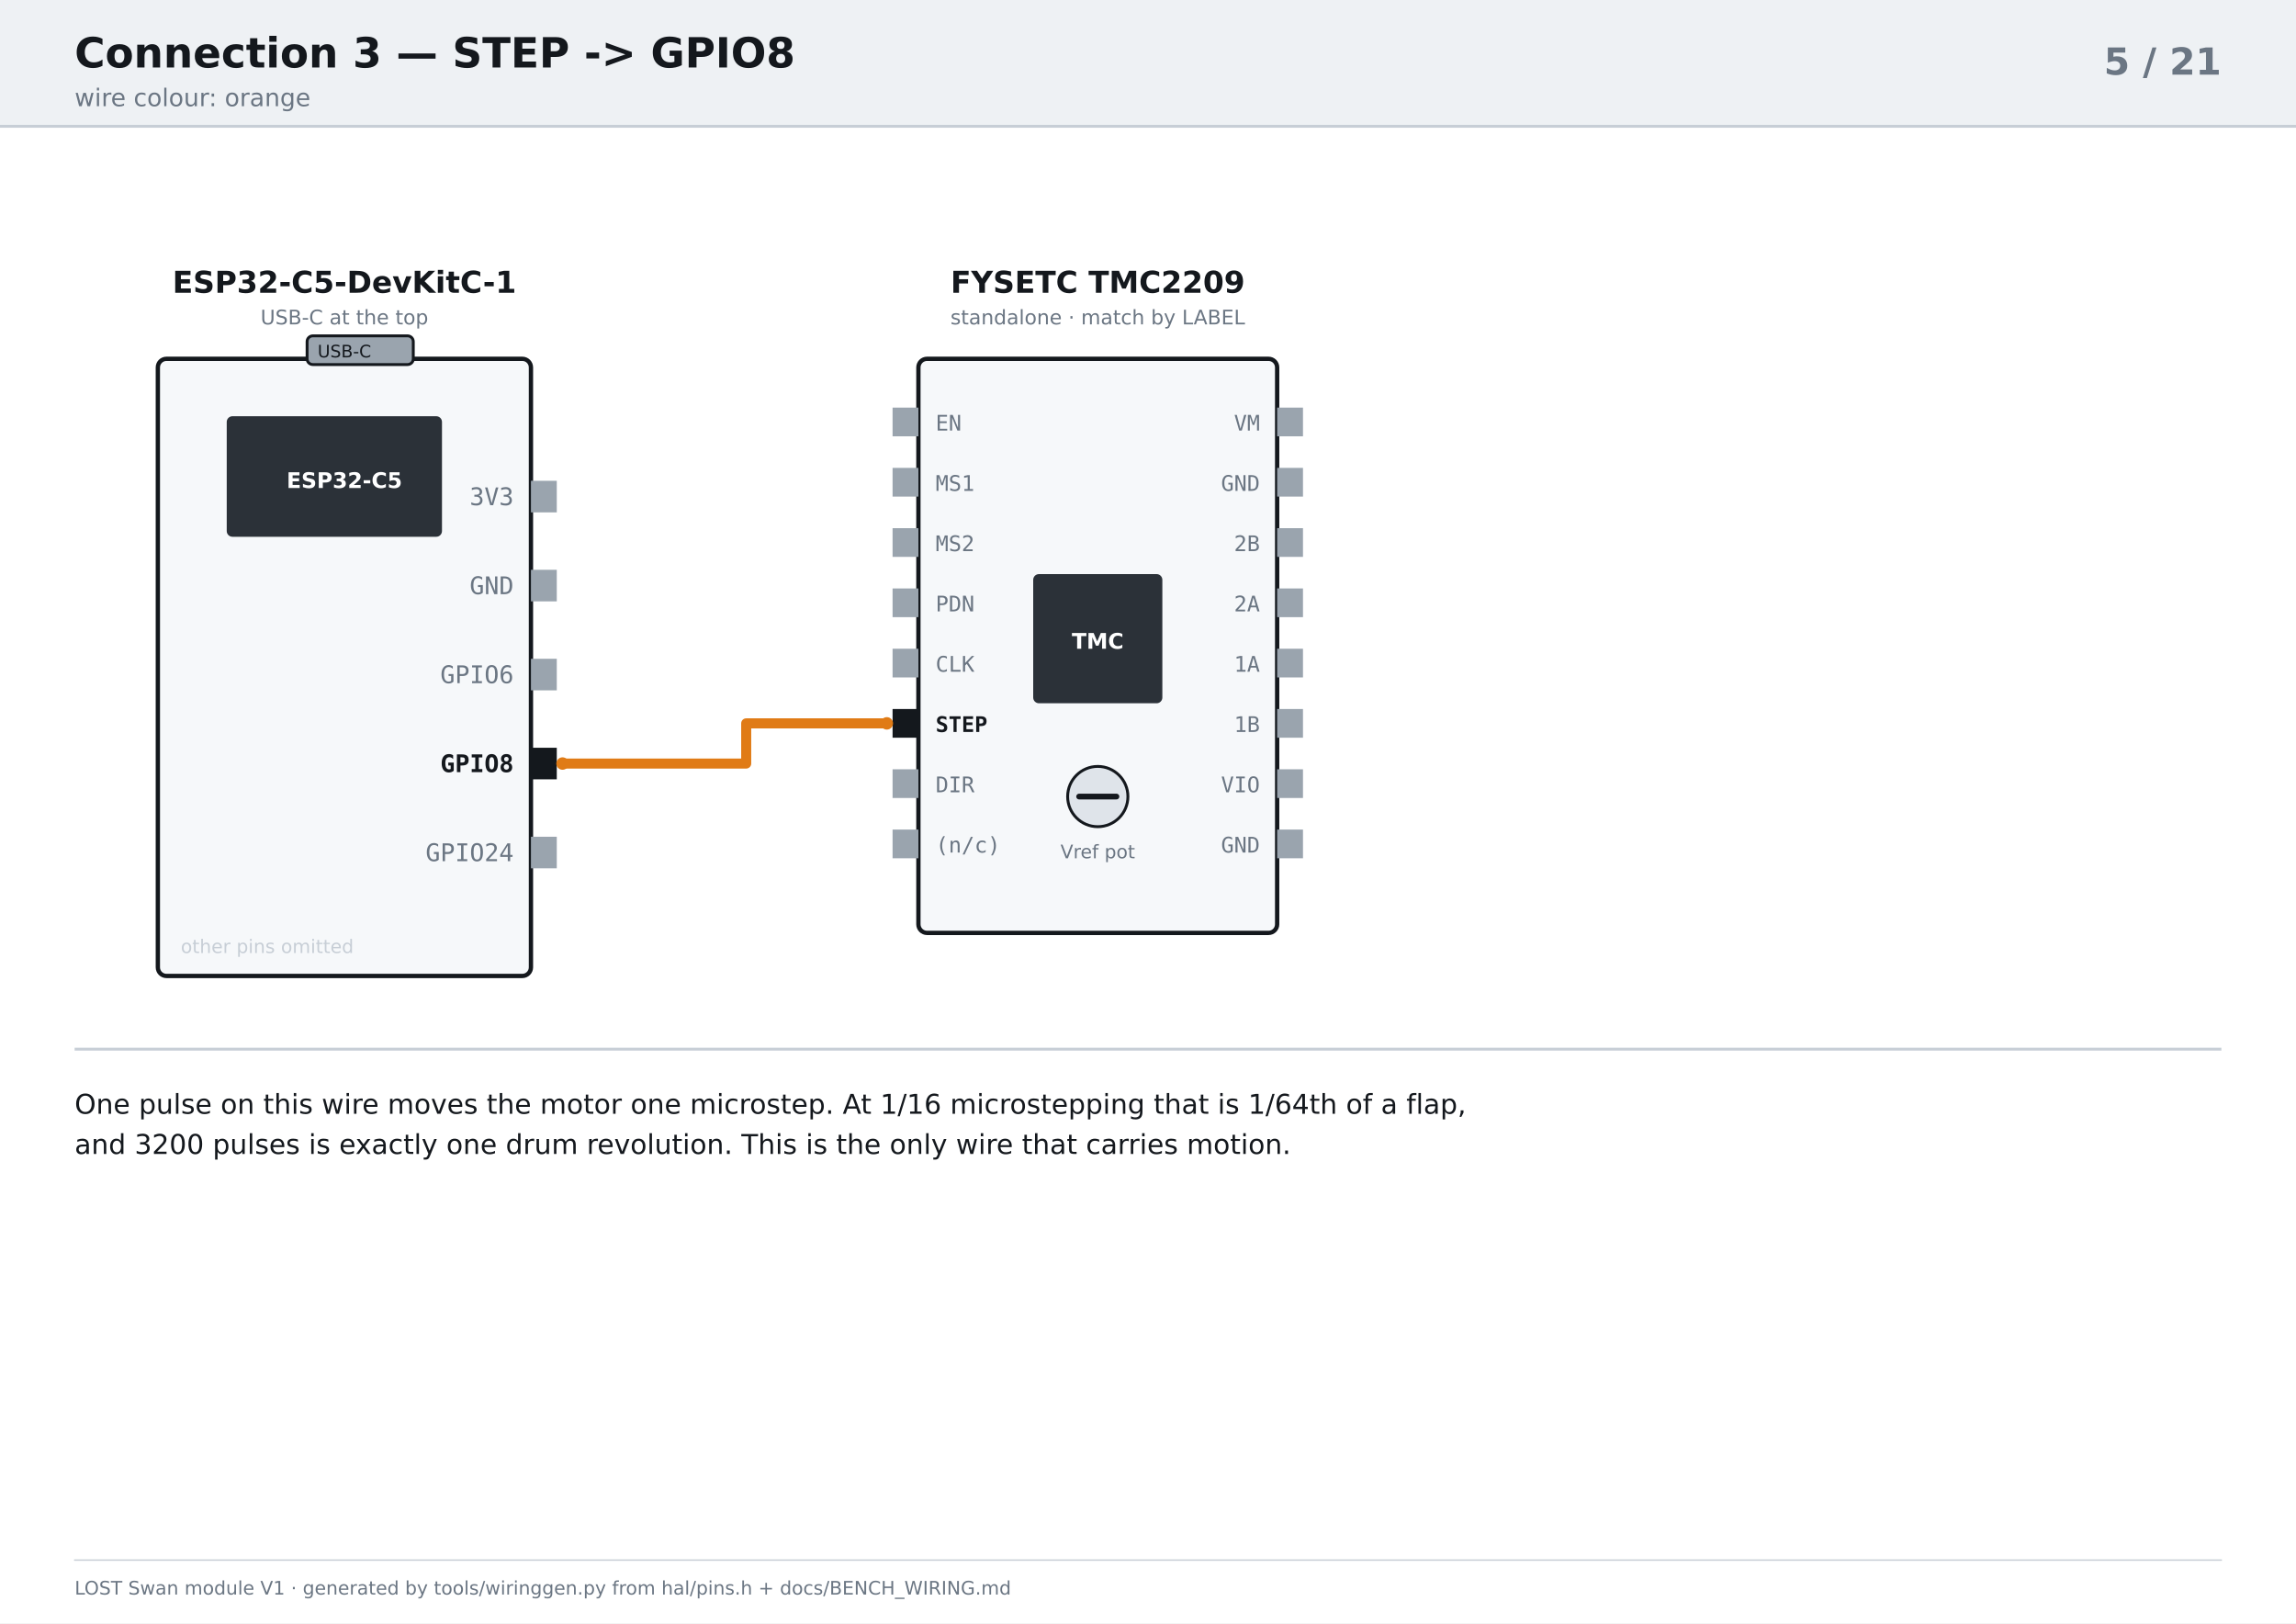
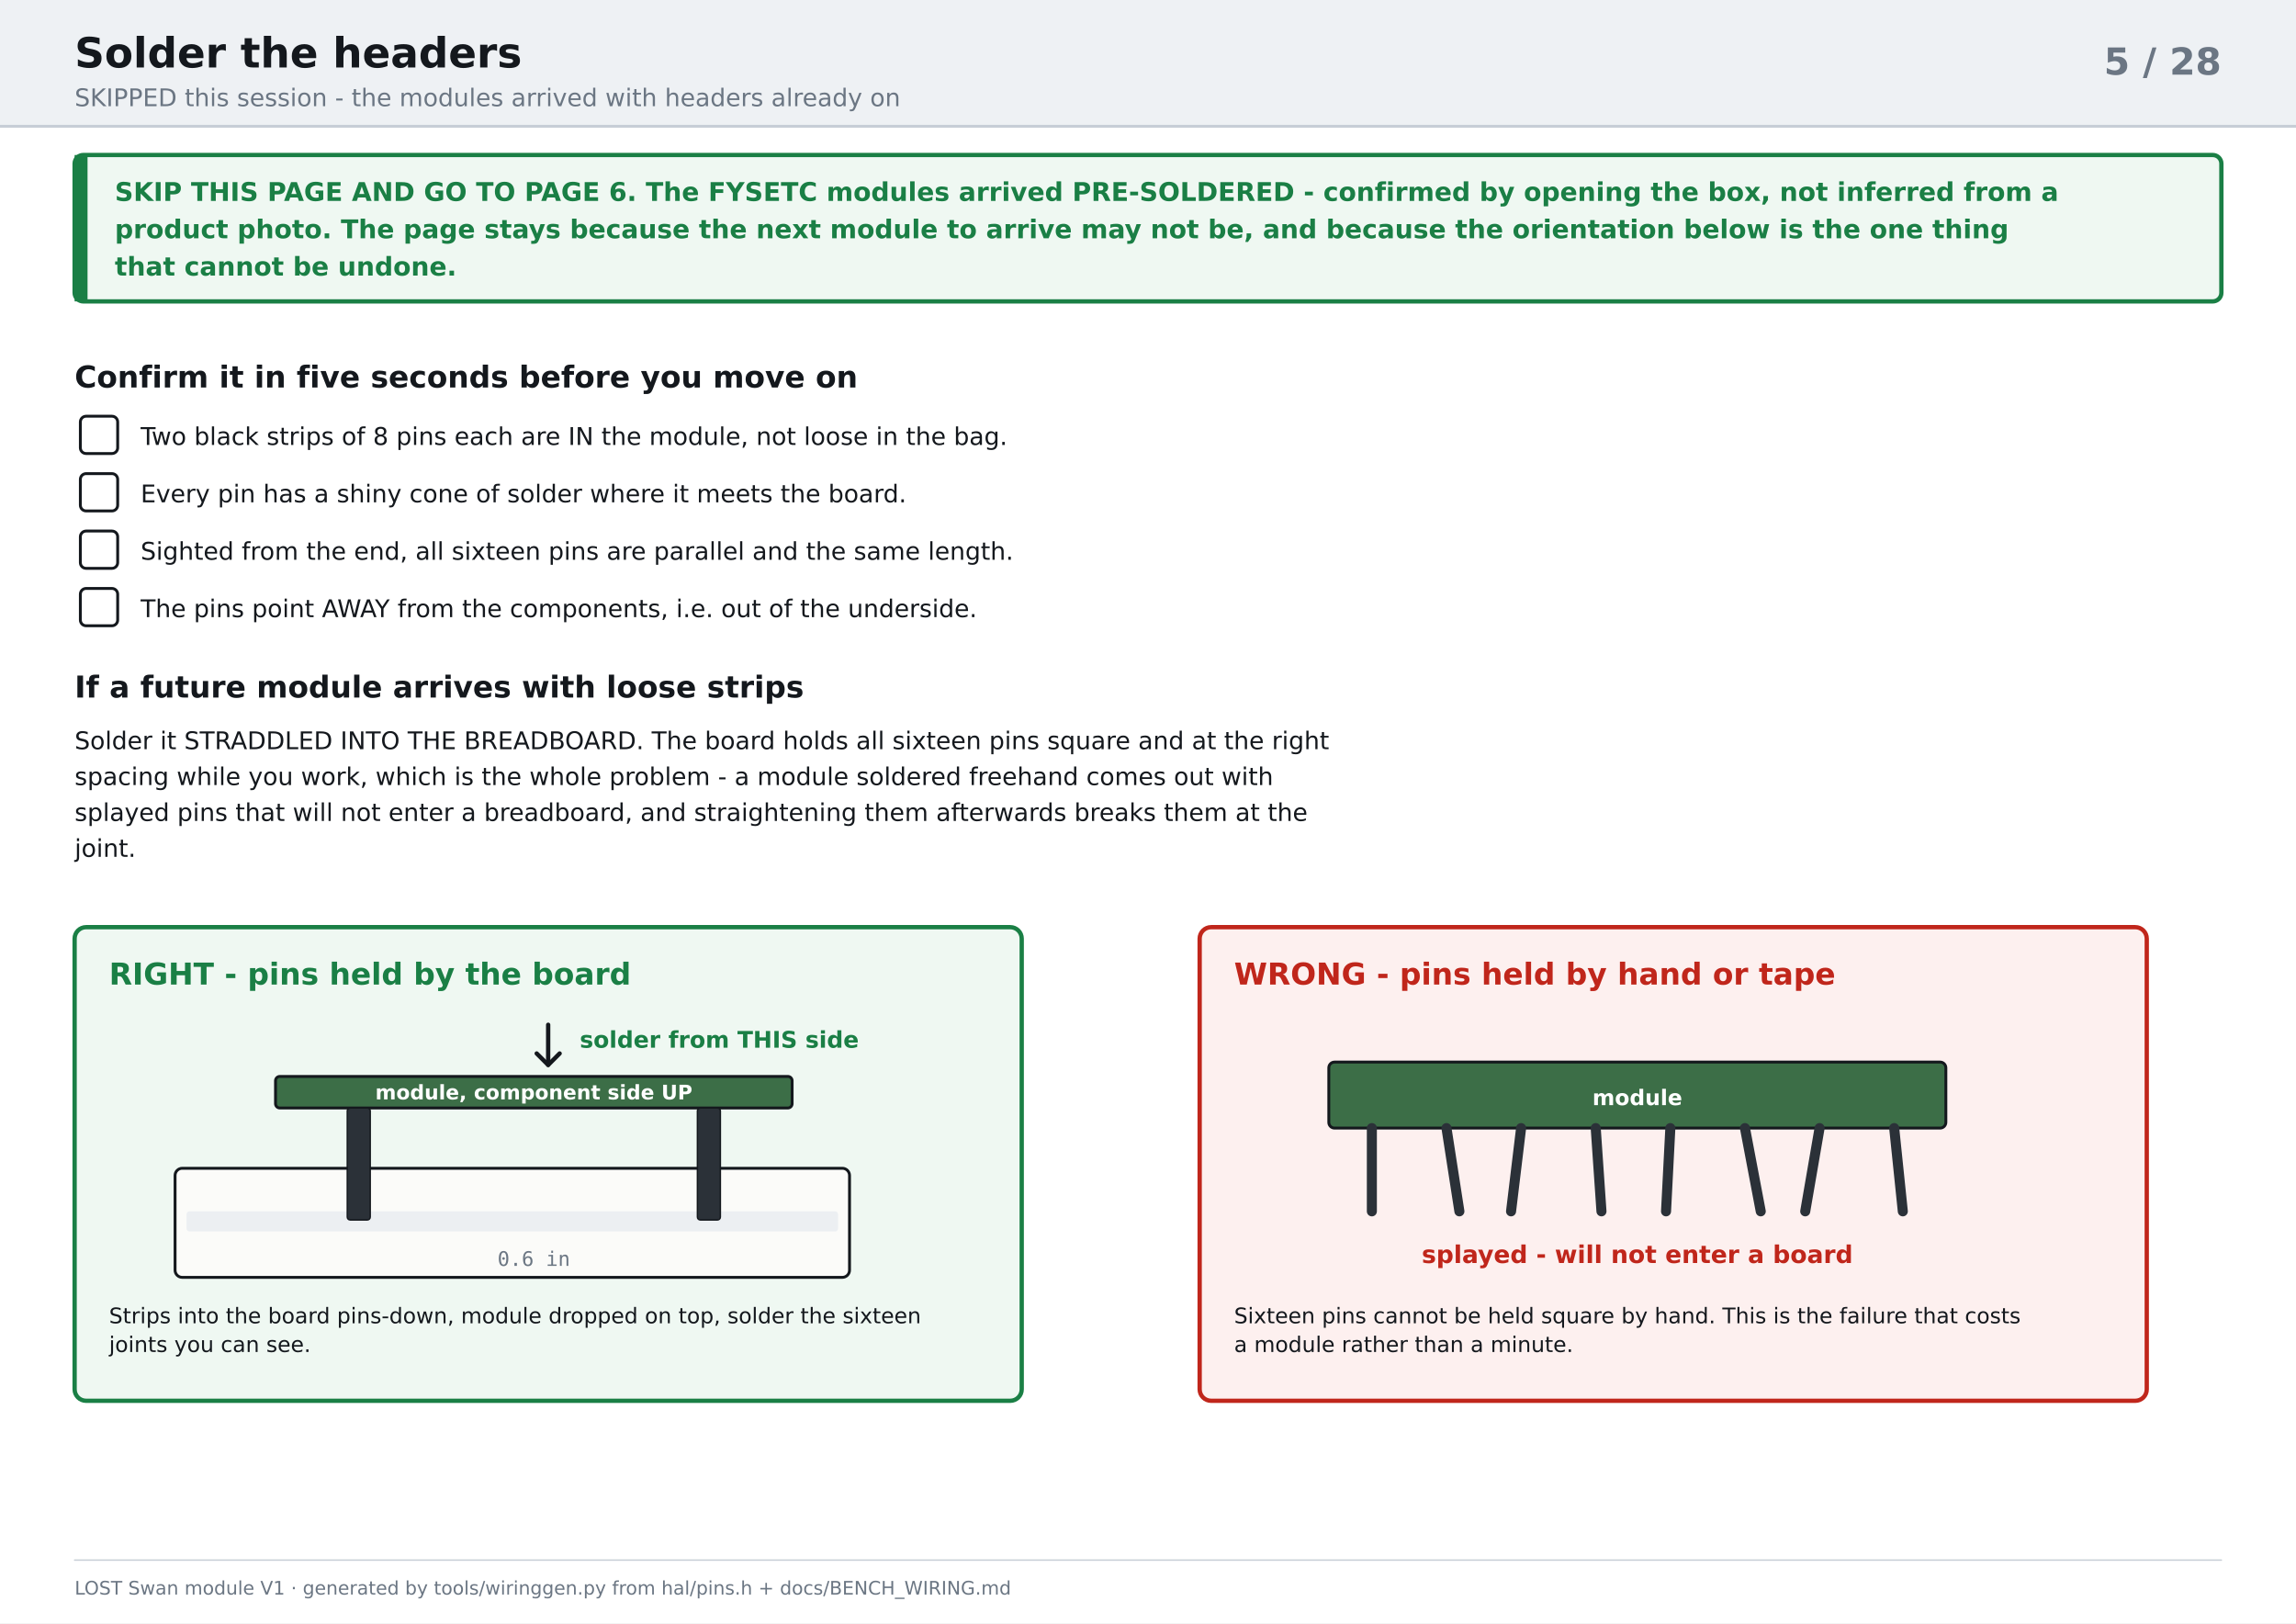
<svg xmlns="http://www.w3.org/2000/svg" width="1600" height="1131" viewBox="0 0 1600 1131">
  <rect width="1600" height="1131" fill="#ffffff" />
  <rect x="0" y="0" width="1600" height="88" fill="#eef1f4" />
  <line x1="0" y1="88" x2="1600" y2="88" stroke="#c7ced6" stroke-width="2" />
-   <text x="52" y="47" font-family="DejaVu Sans, Verdana, Geneva, sans-serif" font-size="29" fill="#14181d" text-anchor="start" font-weight="bold">Connection 3  —  STEP  -&gt;  GPIO8</text>
-   <text x="52" y="74" font-family="DejaVu Sans, Verdana, Geneva, sans-serif" font-size="17" fill="#6b7683" text-anchor="start" font-weight="normal">wire colour: orange</text>
-   <text x="1548" y="52" font-family="DejaVu Sans, Verdana, Geneva, sans-serif" font-size="26" fill="#6b7683" text-anchor="end" font-weight="bold">5 / 21</text>
-   <rect x="640" y="250" width="250" height="400" rx="6" fill="#f6f8fa" stroke="#14181d" stroke-width="3" />
-   <text x="765" y="204" font-family="DejaVu Sans, Verdana, Geneva, sans-serif" font-size="21" fill="#14181d" text-anchor="middle" font-weight="bold">FYSETC TMC2209</text>
-   <text x="765" y="226" font-family="DejaVu Sans, Verdana, Geneva, sans-serif" font-size="14" fill="#6b7683" text-anchor="middle" font-weight="normal">standalone  ·  match by LABEL</text>
-   <rect x="720" y="400" width="90" height="90" rx="4" fill="#2b3138" stroke="none" stroke-width="2" />
-   <text x="765" y="452" font-family="DejaVu Sans, Verdana, Geneva, sans-serif" font-size="15" fill="#ffffff" text-anchor="middle" font-weight="bold">TMC</text>
-   <circle cx="765" cy="555" r="21" fill="#dfe4ea" stroke="#14181d" stroke-width="2" />
-   <line x1="752" y1="555" x2="778" y2="555" stroke="#14181d" stroke-width="4" stroke-linecap="round" />
-   <text x="765" y="598" font-family="DejaVu Sans, Verdana, Geneva, sans-serif" font-size="13" fill="#6b7683" text-anchor="middle" font-weight="normal">Vref pot</text>
-   <rect x="622" y="284" width="18" height="20" rx="0" fill="#9aa4ae" stroke="none" stroke-width="2" />
-   <text x="652" y="300" font-family="DejaVu Sans Mono, Consolas, monospace" font-size="15" fill="#6b7683" text-anchor="start" font-weight="normal">EN</text>
-   <rect x="622" y="326" width="18" height="20" rx="0" fill="#9aa4ae" stroke="none" stroke-width="2" />
-   <text x="652" y="342" font-family="DejaVu Sans Mono, Consolas, monospace" font-size="15" fill="#6b7683" text-anchor="start" font-weight="normal">MS1</text>
-   <rect x="622" y="368" width="18" height="20" rx="0" fill="#9aa4ae" stroke="none" stroke-width="2" />
-   <text x="652" y="384" font-family="DejaVu Sans Mono, Consolas, monospace" font-size="15" fill="#6b7683" text-anchor="start" font-weight="normal">MS2</text>
-   <rect x="622" y="410" width="18" height="20" rx="0" fill="#9aa4ae" stroke="none" stroke-width="2" />
-   <text x="652" y="426" font-family="DejaVu Sans Mono, Consolas, monospace" font-size="15" fill="#6b7683" text-anchor="start" font-weight="normal">PDN</text>
-   <rect x="622" y="452" width="18" height="20" rx="0" fill="#9aa4ae" stroke="none" stroke-width="2" />
-   <text x="652" y="468" font-family="DejaVu Sans Mono, Consolas, monospace" font-size="15" fill="#6b7683" text-anchor="start" font-weight="normal">CLK</text>
-   <rect x="622" y="494" width="18" height="20" rx="0" fill="#14181d" stroke="none" stroke-width="2" />
-   <text x="652" y="510" font-family="DejaVu Sans Mono, Consolas, monospace" font-size="15" fill="#14181d" text-anchor="start" font-weight="bold">STEP</text>
-   <rect x="622" y="536" width="18" height="20" rx="0" fill="#9aa4ae" stroke="none" stroke-width="2" />
-   <text x="652" y="552" font-family="DejaVu Sans Mono, Consolas, monospace" font-size="15" fill="#6b7683" text-anchor="start" font-weight="normal">DIR</text>
-   <rect x="622" y="578" width="18" height="20" rx="0" fill="#9aa4ae" stroke="none" stroke-width="2" />
-   <text x="652" y="594" font-family="DejaVu Sans Mono, Consolas, monospace" font-size="15" fill="#6b7683" text-anchor="start" font-weight="normal">(n/c)</text>
-   <rect x="890" y="284" width="18" height="20" rx="0" fill="#9aa4ae" stroke="none" stroke-width="2" />
-   <text x="878" y="300" font-family="DejaVu Sans Mono, Consolas, monospace" font-size="15" fill="#6b7683" text-anchor="end" font-weight="normal">VM</text>
-   <rect x="890" y="326" width="18" height="20" rx="0" fill="#9aa4ae" stroke="none" stroke-width="2" />
-   <text x="878" y="342" font-family="DejaVu Sans Mono, Consolas, monospace" font-size="15" fill="#6b7683" text-anchor="end" font-weight="normal">GND</text>
-   <rect x="890" y="368" width="18" height="20" rx="0" fill="#9aa4ae" stroke="none" stroke-width="2" />
-   <text x="878" y="384" font-family="DejaVu Sans Mono, Consolas, monospace" font-size="15" fill="#6b7683" text-anchor="end" font-weight="normal">2B</text>
-   <rect x="890" y="410" width="18" height="20" rx="0" fill="#9aa4ae" stroke="none" stroke-width="2" />
-   <text x="878" y="426" font-family="DejaVu Sans Mono, Consolas, monospace" font-size="15" fill="#6b7683" text-anchor="end" font-weight="normal">2A</text>
-   <rect x="890" y="452" width="18" height="20" rx="0" fill="#9aa4ae" stroke="none" stroke-width="2" />
-   <text x="878" y="468" font-family="DejaVu Sans Mono, Consolas, monospace" font-size="15" fill="#6b7683" text-anchor="end" font-weight="normal">1A</text>
-   <rect x="890" y="494" width="18" height="20" rx="0" fill="#9aa4ae" stroke="none" stroke-width="2" />
-   <text x="878" y="510" font-family="DejaVu Sans Mono, Consolas, monospace" font-size="15" fill="#6b7683" text-anchor="end" font-weight="normal">1B</text>
-   <rect x="890" y="536" width="18" height="20" rx="0" fill="#9aa4ae" stroke="none" stroke-width="2" />
-   <text x="878" y="552" font-family="DejaVu Sans Mono, Consolas, monospace" font-size="15" fill="#6b7683" text-anchor="end" font-weight="normal">VIO</text>
-   <rect x="890" y="578" width="18" height="20" rx="0" fill="#9aa4ae" stroke="none" stroke-width="2" />
-   <text x="878" y="594" font-family="DejaVu Sans Mono, Consolas, monospace" font-size="15" fill="#6b7683" text-anchor="end" font-weight="normal">GND</text>
-   <rect x="110" y="250" width="260" height="430" rx="6" fill="#f6f8fa" stroke="#14181d" stroke-width="3" />
-   <text x="240" y="204" font-family="DejaVu Sans, Verdana, Geneva, sans-serif" font-size="21" fill="#14181d" text-anchor="middle" font-weight="bold">ESP32-C5-DevKitC-1</text>
-   <text x="240" y="226" font-family="DejaVu Sans, Verdana, Geneva, sans-serif" font-size="14" fill="#6b7683" text-anchor="middle" font-weight="normal">USB-C at the top</text>
-   <rect x="214" y="234" width="74" height="20" rx="4" fill="#9aa4ae" stroke="#14181d" stroke-width="2" />
-   <text x="240" y="249" font-family="DejaVu Sans, Verdana, Geneva, sans-serif" font-size="12" fill="#14181d" text-anchor="middle" font-weight="normal">USB-C</text>
-   <rect x="158" y="290" width="150" height="84" rx="4" fill="#2b3138" stroke="none" stroke-width="2" />
-   <text x="240" y="340" font-family="DejaVu Sans, Verdana, Geneva, sans-serif" font-size="15" fill="#ffffff" text-anchor="middle" font-weight="bold">ESP32-C5</text>
-   <rect x="370" y="335" width="18" height="22" rx="0" fill="#9aa4ae" stroke="none" stroke-width="2" />
-   <text x="358" y="352" font-family="DejaVu Sans Mono, Consolas, monospace" font-size="17" fill="#6b7683" text-anchor="end" font-weight="normal">3V3</text>
-   <rect x="370" y="397" width="18" height="22" rx="0" fill="#9aa4ae" stroke="none" stroke-width="2" />
-   <text x="358" y="414" font-family="DejaVu Sans Mono, Consolas, monospace" font-size="17" fill="#6b7683" text-anchor="end" font-weight="normal">GND</text>
-   <rect x="370" y="459" width="18" height="22" rx="0" fill="#9aa4ae" stroke="none" stroke-width="2" />
-   <text x="358" y="476" font-family="DejaVu Sans Mono, Consolas, monospace" font-size="17" fill="#6b7683" text-anchor="end" font-weight="normal">GPIO6</text>
-   <rect x="370" y="521" width="18" height="22" rx="0" fill="#14181d" stroke="none" stroke-width="2" />
-   <text x="358" y="538" font-family="DejaVu Sans Mono, Consolas, monospace" font-size="17" fill="#14181d" text-anchor="end" font-weight="bold">GPIO8</text>
-   <rect x="370" y="583" width="18" height="22" rx="0" fill="#9aa4ae" stroke="none" stroke-width="2" />
-   <text x="358" y="600" font-family="DejaVu Sans Mono, Consolas, monospace" font-size="17" fill="#6b7683" text-anchor="end" font-weight="normal">GPIO24</text>
-   <text x="126" y="664" font-family="DejaVu Sans, Verdana, Geneva, sans-serif" font-size="13" fill="#c7ced6" text-anchor="start" font-weight="normal">other pins omitted</text>
-   <polyline points="618,504 520,504 520,532 392,532" fill="none" stroke="#e07b16" stroke-width="7" stroke-linecap="round" stroke-linejoin="round" />
-   <circle cx="618" cy="504" r="4.34" fill="#e07b16" stroke="none" stroke-width="1" />
-   <circle cx="392" cy="532" r="4.34" fill="#e07b16" stroke="none" stroke-width="1" />
-   <rect x="52" y="730" width="1496" height="2" rx="0" fill="#c7ced6" stroke="none" stroke-width="2" />
-   <text x="52" y="776" font-family="DejaVu Sans, Verdana, Geneva, sans-serif" font-size="19" fill="#14181d" text-anchor="start" font-weight="normal">One pulse on this wire moves the motor one microstep. At 1/16 microstepping that is 1/64th of a flap,</text>
-   <text x="52" y="804" font-family="DejaVu Sans, Verdana, Geneva, sans-serif" font-size="19" fill="#14181d" text-anchor="start" font-weight="normal">and 3200 pulses is exactly one drum revolution. This is the only wire that carries motion.</text>
+   <text x="52" y="47" font-family="DejaVu Sans, Verdana, Geneva, sans-serif" font-size="29" fill="#14181d" text-anchor="start" font-weight="bold">Solder the headers</text>
+   <text x="52" y="74" font-family="DejaVu Sans, Verdana, Geneva, sans-serif" font-size="17" fill="#6b7683" text-anchor="start" font-weight="normal">SKIPPED this session - the modules arrived with headers already on</text>
+   <text x="1548" y="52" font-family="DejaVu Sans, Verdana, Geneva, sans-serif" font-size="26" fill="#6b7683" text-anchor="end" font-weight="bold">5 / 28</text>
+   <rect x="52" y="108" width="1496" height="102" rx="6" fill="#eff8f2" stroke="#1a7f45" stroke-width="3" />
+   <rect x="52" y="108" width="9" height="102" rx="0" fill="#1a7f45" stroke="none" stroke-width="2" />
+   <text x="80" y="140" font-family="DejaVu Sans, Verdana, Geneva, sans-serif" font-size="18" fill="#1a7f45" text-anchor="start" font-weight="bold">SKIP THIS PAGE AND GO TO PAGE 6. The FYSETC modules arrived PRE-SOLDERED - confirmed by opening the box, not inferred from a</text>
+   <text x="80" y="166" font-family="DejaVu Sans, Verdana, Geneva, sans-serif" font-size="18" fill="#1a7f45" text-anchor="start" font-weight="bold">product photo. The page stays because the next module to arrive may not be, and because the orientation below is the one thing</text>
+   <text x="80" y="192" font-family="DejaVu Sans, Verdana, Geneva, sans-serif" font-size="18" fill="#1a7f45" text-anchor="start" font-weight="bold">that cannot be undone.</text>
+   <text x="52" y="270" font-family="DejaVu Sans, Verdana, Geneva, sans-serif" font-size="21" fill="#14181d" text-anchor="start" font-weight="bold">Confirm it in five seconds before you move on</text>
+   <rect x="56" y="290" width="26" height="26" rx="4" fill="none" stroke="#14181d" stroke-width="2" />
+   <text x="98" y="310" font-family="DejaVu Sans, Verdana, Geneva, sans-serif" font-size="17" fill="#14181d" text-anchor="start" font-weight="normal">Two black strips of 8 pins each are IN the module, not loose in the bag.</text>
+   <rect x="56" y="330" width="26" height="26" rx="4" fill="none" stroke="#14181d" stroke-width="2" />
+   <text x="98" y="350" font-family="DejaVu Sans, Verdana, Geneva, sans-serif" font-size="17" fill="#14181d" text-anchor="start" font-weight="normal">Every pin has a shiny cone of solder where it meets the board.</text>
+   <rect x="56" y="370" width="26" height="26" rx="4" fill="none" stroke="#14181d" stroke-width="2" />
+   <text x="98" y="390" font-family="DejaVu Sans, Verdana, Geneva, sans-serif" font-size="17" fill="#14181d" text-anchor="start" font-weight="normal">Sighted from the end, all sixteen pins are parallel and the same length.</text>
+   <rect x="56" y="410" width="26" height="26" rx="4" fill="none" stroke="#14181d" stroke-width="2" />
+   <text x="98" y="430" font-family="DejaVu Sans, Verdana, Geneva, sans-serif" font-size="17" fill="#14181d" text-anchor="start" font-weight="normal">The pins point AWAY from the components, i.e. out of the underside.</text>
+   <text x="52" y="486" font-family="DejaVu Sans, Verdana, Geneva, sans-serif" font-size="21" fill="#14181d" text-anchor="start" font-weight="bold">If a future module arrives with loose strips</text>
+   <text x="52" y="522" font-family="DejaVu Sans, Verdana, Geneva, sans-serif" font-size="17" fill="#14181d" text-anchor="start" font-weight="normal">Solder it STRADDLED INTO THE BREADBOARD. The board holds all sixteen pins square and at the right</text>
+   <text x="52" y="547" font-family="DejaVu Sans, Verdana, Geneva, sans-serif" font-size="17" fill="#14181d" text-anchor="start" font-weight="normal">spacing while you work, which is the whole problem - a module soldered freehand comes out with</text>
+   <text x="52" y="572" font-family="DejaVu Sans, Verdana, Geneva, sans-serif" font-size="17" fill="#14181d" text-anchor="start" font-weight="normal">splayed pins that will not enter a breadboard, and straightening them afterwards breaks them at the</text>
+   <text x="52" y="597" font-family="DejaVu Sans, Verdana, Geneva, sans-serif" font-size="17" fill="#14181d" text-anchor="start" font-weight="normal">joint.</text>
+   <rect x="52" y="646" width="660" height="330" rx="8" fill="#eff8f2" stroke="#1a7f45" stroke-width="3" />
+   <text x="76" y="686" font-family="DejaVu Sans, Verdana, Geneva, sans-serif" font-size="21" fill="#1a7f45" text-anchor="start" font-weight="bold">RIGHT  -  pins held by the board</text>
+   <rect x="836" y="646" width="660" height="330" rx="8" fill="#fdf0ef" stroke="#c0261b" stroke-width="3" />
+   <text x="860" y="686" font-family="DejaVu Sans, Verdana, Geneva, sans-serif" font-size="21" fill="#c0261b" text-anchor="start" font-weight="bold">WRONG  -  pins held by hand or tape</text>
+   <polyline points="382,714 382,742" fill="none" stroke="#14181d" stroke-width="3" stroke-linecap="round" stroke-linejoin="round" />
+   <polyline points="374,734 382,742 390,734" fill="none" stroke="#14181d" stroke-width="3" stroke-linecap="round" stroke-linejoin="round" />
+   <text x="404" y="730" font-family="DejaVu Sans, Verdana, Geneva, sans-serif" font-size="16" fill="#1a7f45" text-anchor="start" font-weight="bold">solder from THIS side</text>
+   <rect x="192" y="750" width="360" height="22" rx="3" fill="#3c6e47" stroke="#14181d" stroke-width="2" />
+   <text x="372" y="766" font-family="DejaVu Sans, Verdana, Geneva, sans-serif" font-size="14" fill="#ffffff" text-anchor="middle" font-weight="bold">module, component side UP</text>
+   <rect x="122" y="814" width="470" height="76" rx="5" fill="#fbfbf9" stroke="#14181d" stroke-width="2" />
+   <rect x="130" y="844" width="454" height="14" rx="2" fill="#eceff2" stroke="none" stroke-width="2" />
+   <rect x="242" y="772" width="16" height="78" rx="2" fill="#2b3138" stroke="#14181d" stroke-width="1" />
+   <rect x="486" y="772" width="16" height="78" rx="2" fill="#2b3138" stroke="#14181d" stroke-width="1" />
+   <text x="372" y="882" font-family="DejaVu Sans Mono, Consolas, monospace" font-size="14" fill="#6b7683" text-anchor="middle" font-weight="normal">0.6 in</text>
+   <text x="76" y="922" font-family="DejaVu Sans, Verdana, Geneva, sans-serif" font-size="15" fill="#14181d" text-anchor="start" font-weight="normal">Strips into the board pins-down, module dropped on top, solder the sixteen</text>
+   <text x="76" y="942" font-family="DejaVu Sans, Verdana, Geneva, sans-serif" font-size="15" fill="#14181d" text-anchor="start" font-weight="normal">joints you can see.</text>
+   <rect x="926" y="740" width="430" height="46" rx="4" fill="#3c6e47" stroke="#14181d" stroke-width="2" />
+   <text x="1141" y="770" font-family="DejaVu Sans, Verdana, Geneva, sans-serif" font-size="15" fill="#ffffff" text-anchor="middle" font-weight="bold">module</text>
+   <line x1="956" y1="786" x2="956" y2="844" stroke="#2b3138" stroke-width="7" stroke-linecap="round" />
+   <line x1="1008" y1="786" x2="1017" y2="844" stroke="#2b3138" stroke-width="7" stroke-linecap="round" />
+   <line x1="1060" y1="786" x2="1053" y2="844" stroke="#2b3138" stroke-width="7" stroke-linecap="round" />
+   <line x1="1112" y1="786" x2="1116" y2="844" stroke="#2b3138" stroke-width="7" stroke-linecap="round" />
+   <line x1="1164" y1="786" x2="1161" y2="844" stroke="#2b3138" stroke-width="7" stroke-linecap="round" />
+   <line x1="1216" y1="786" x2="1227" y2="844" stroke="#2b3138" stroke-width="7" stroke-linecap="round" />
+   <line x1="1268" y1="786" x2="1258" y2="844" stroke="#2b3138" stroke-width="7" stroke-linecap="round" />
+   <line x1="1320" y1="786" x2="1326" y2="844" stroke="#2b3138" stroke-width="7" stroke-linecap="round" />
+   <text x="1141" y="880" font-family="DejaVu Sans, Verdana, Geneva, sans-serif" font-size="17" fill="#c0261b" text-anchor="middle" font-weight="bold">splayed - will not enter a board</text>
+   <text x="860" y="922" font-family="DejaVu Sans, Verdana, Geneva, sans-serif" font-size="15" fill="#14181d" text-anchor="start" font-weight="normal">Sixteen pins cannot be held square by hand. This is the failure that costs</text>
+   <text x="860" y="942" font-family="DejaVu Sans, Verdana, Geneva, sans-serif" font-size="15" fill="#14181d" text-anchor="start" font-weight="normal">a module rather than a minute.</text>
  <line x1="52" y1="1087" x2="1548" y2="1087" stroke="#c7ced6" stroke-width="1" stroke-linecap="round" />
  <text x="52" y="1111" font-family="DejaVu Sans, Verdana, Geneva, sans-serif" font-size="13" fill="#6b7683" text-anchor="start" font-weight="normal">LOST Swan  module V1  ·  generated by tools/wiringgen.py from hal/pins.h + docs/BENCH_WIRING.md</text>
</svg>
